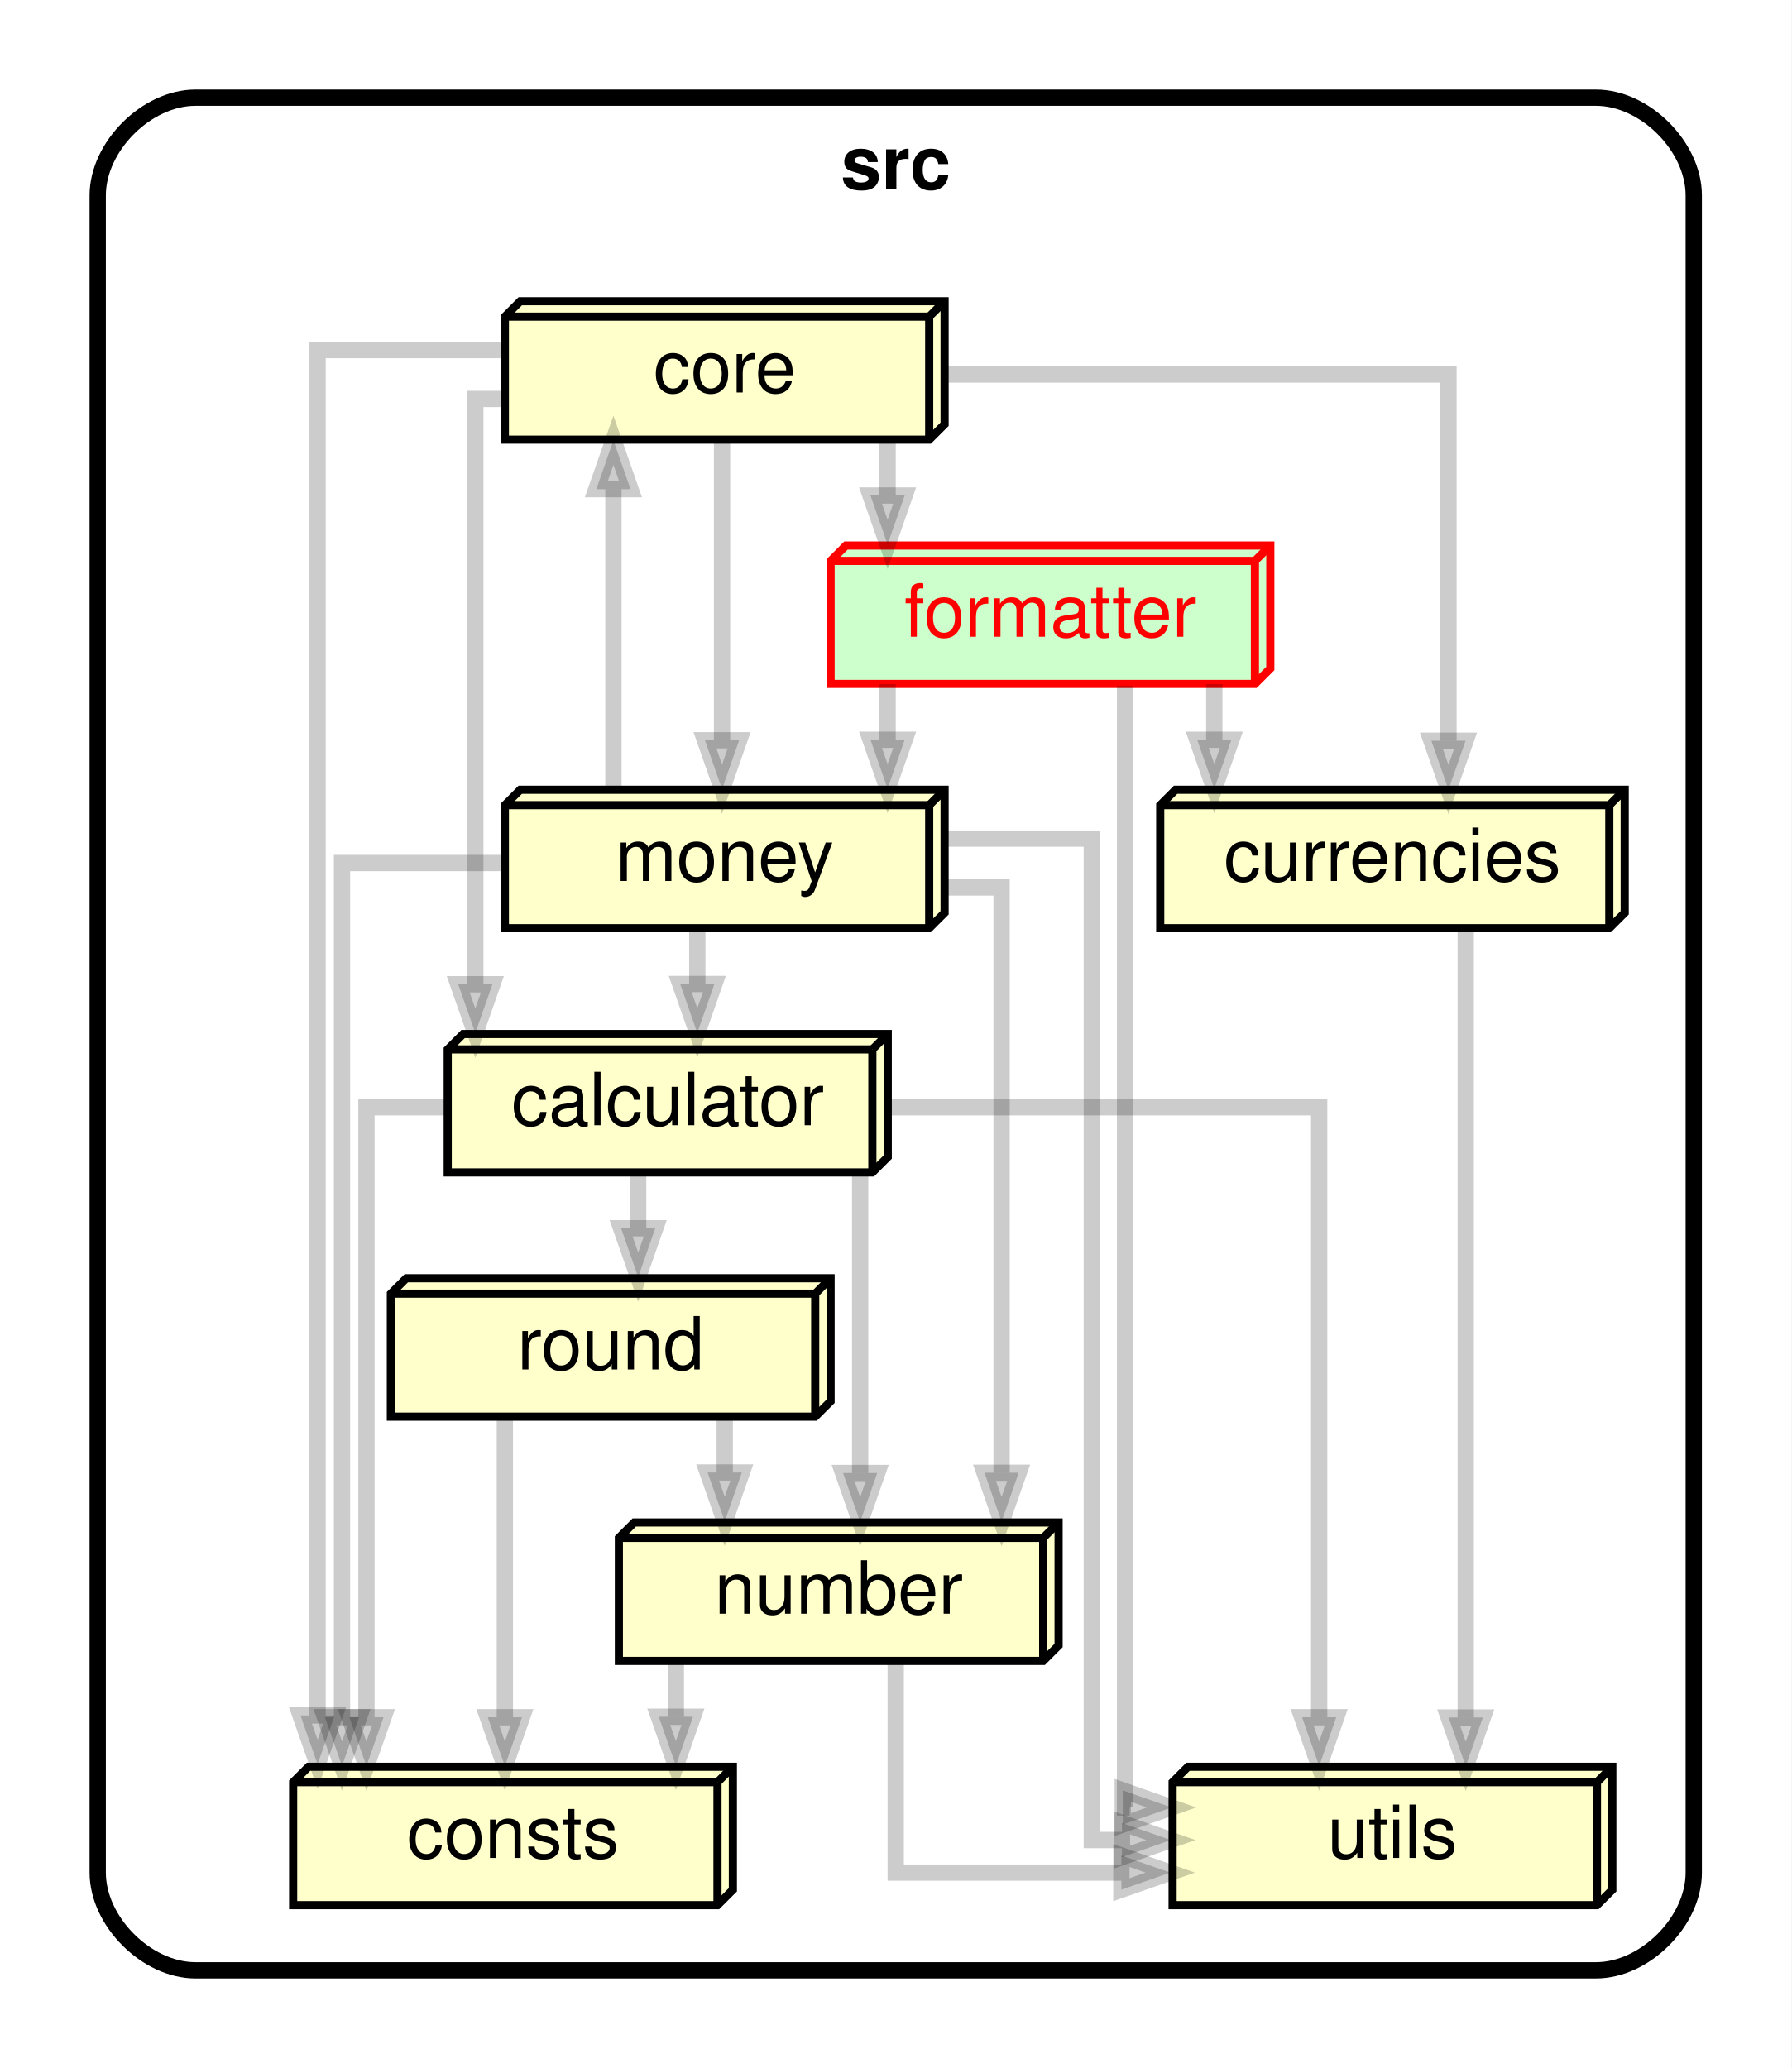
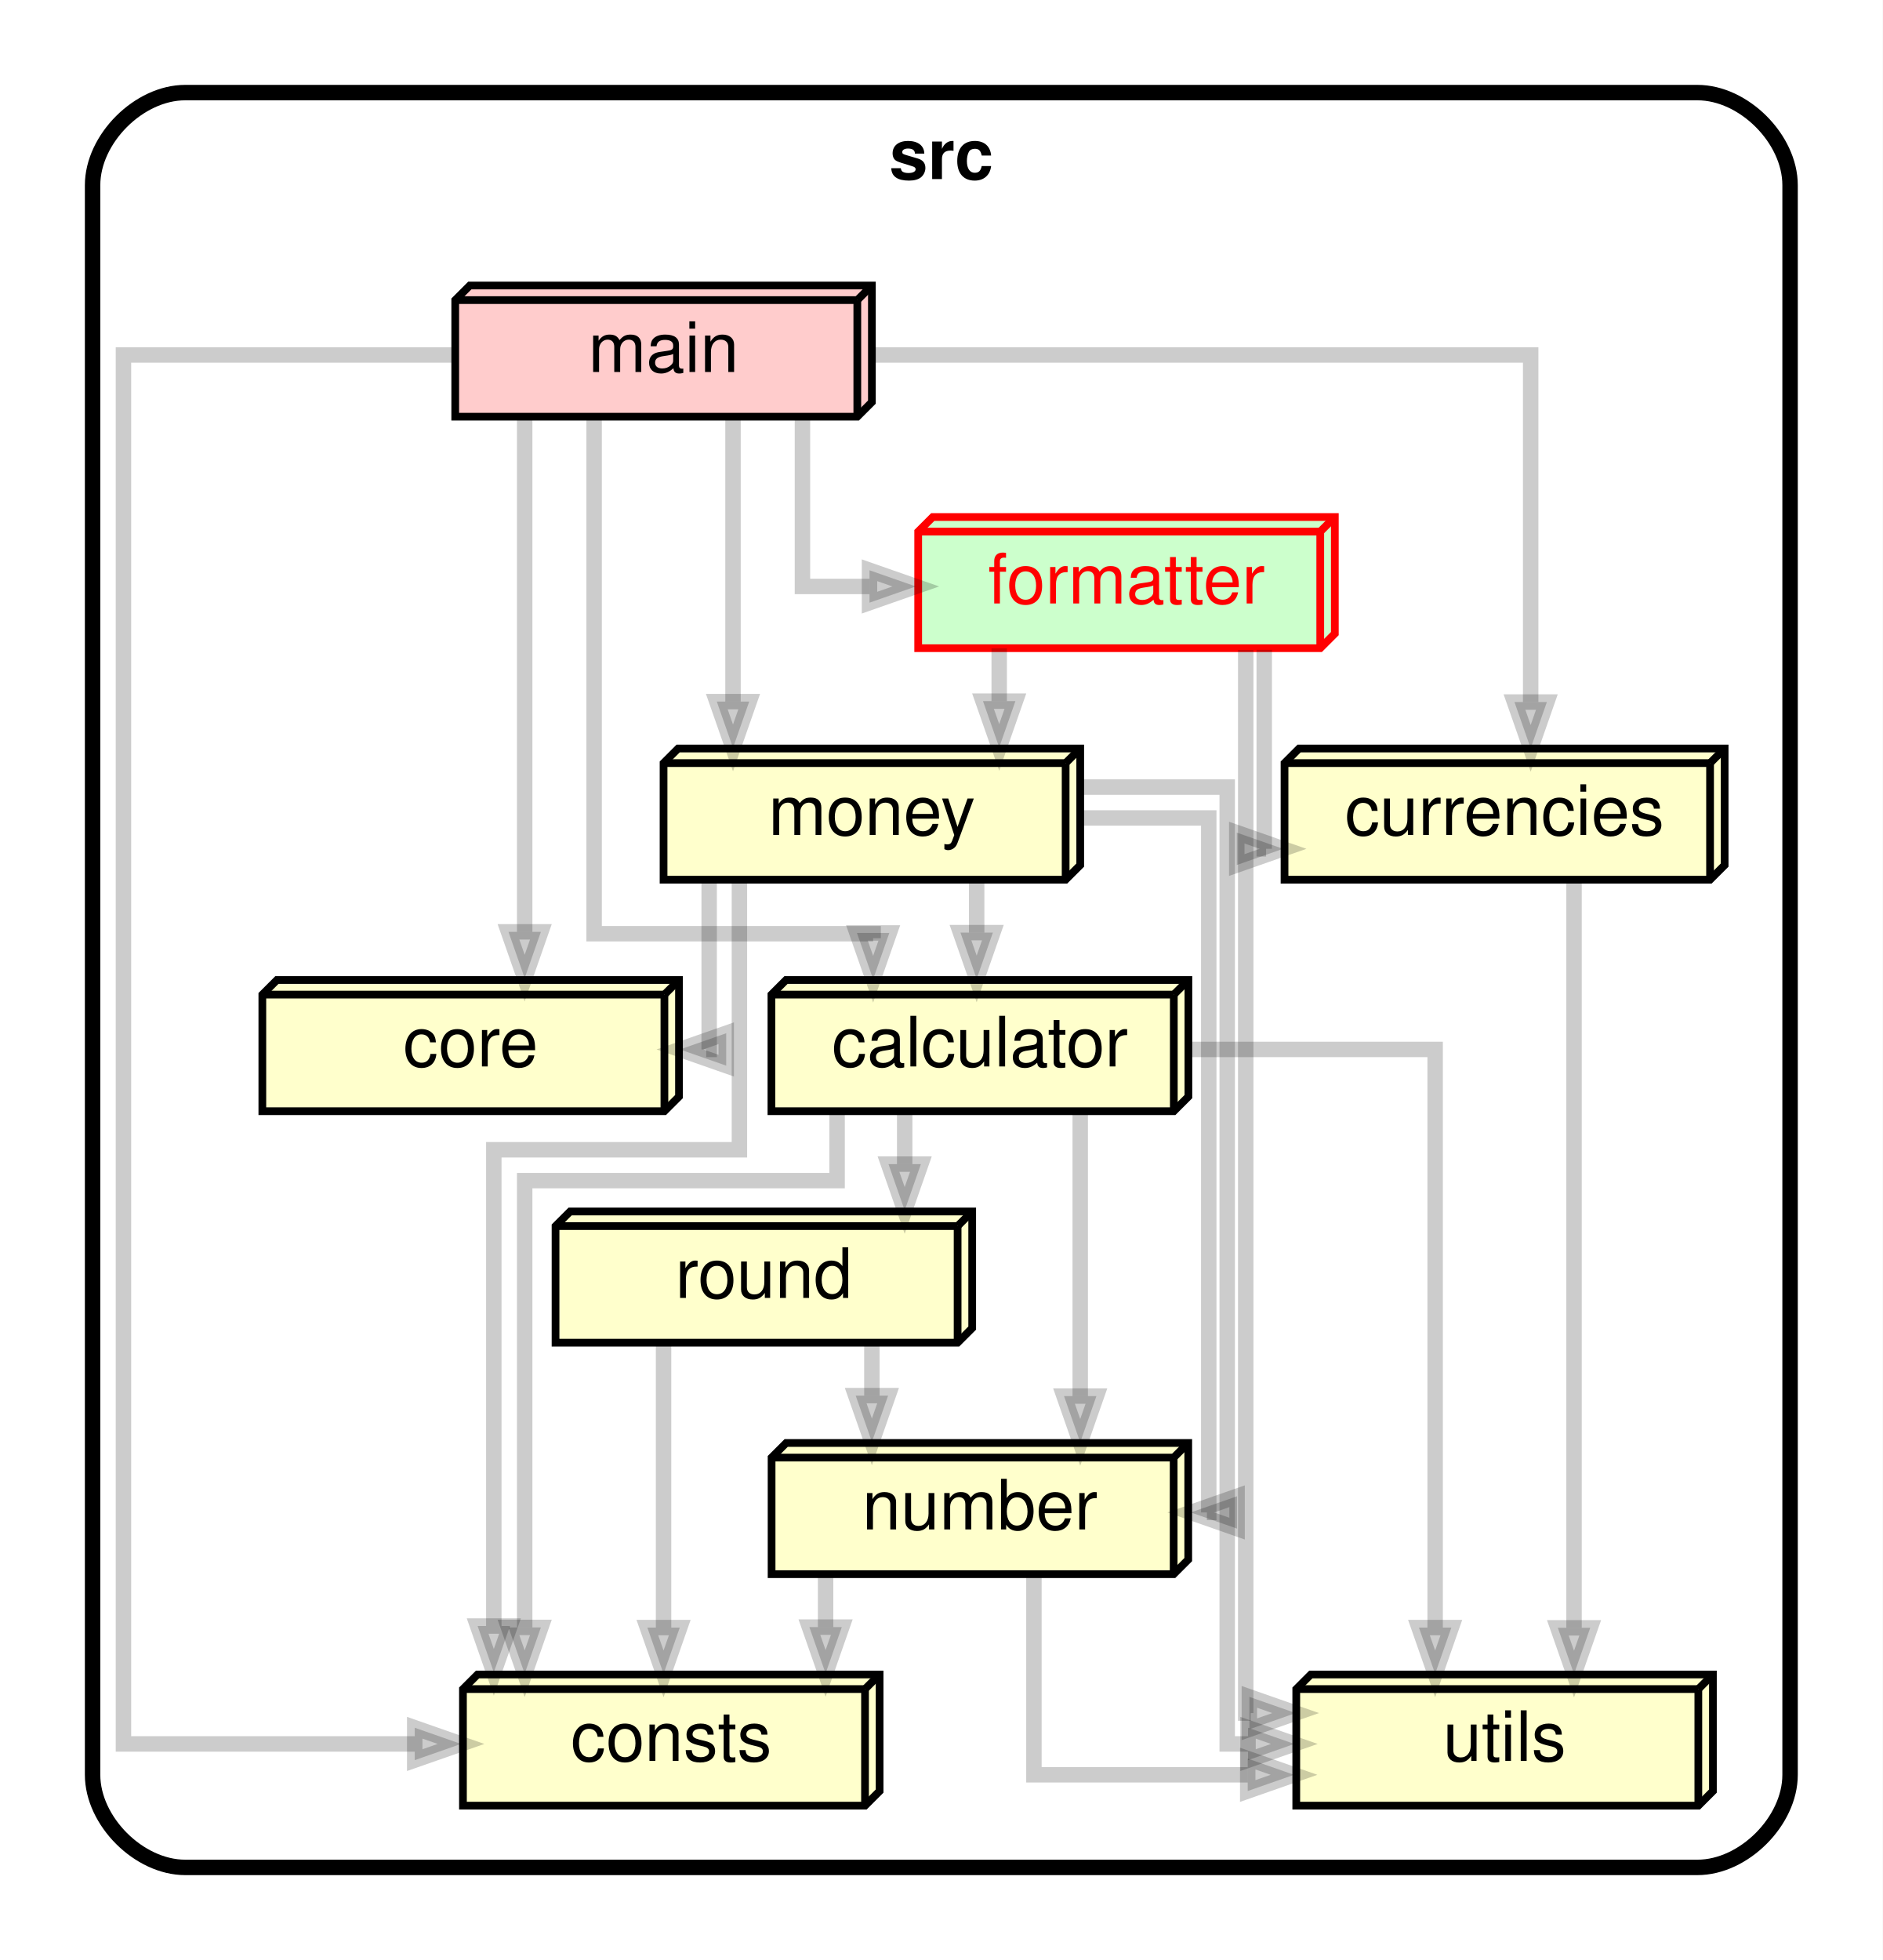
- <svg xmlns="http://www.w3.org/2000/svg" xmlns:xlink="http://www.w3.org/1999/xlink" width="220pt" height="254pt" viewBox="0.00 0.00 220.00 254.00">
+ <svg xmlns="http://www.w3.org/2000/svg" xmlns:xlink="http://www.w3.org/1999/xlink" width="244pt" height="254pt" viewBox="0.00 0.00 244.00 254.00">
  <g id="graph0" class="graph" transform="scale(1 1) rotate(0) translate(4 250)">
-     <polygon fill="white" stroke="transparent" points="-4,4 -4,-250 216,-250 216,4 -4,4" />
+     <polygon fill="white" stroke="transparent" points="-4,4 -4,-250 240,-250 240,4 -4,4" />
    <g id="clust1" class="cluster">
-       <path fill="#ffffff" stroke="black" stroke-width="2" d="M20,-8C20,-8 192,-8 192,-8 198,-8 204,-14 204,-20 204,-20 204,-226 204,-226 204,-232 198,-238 192,-238 192,-238 20,-238 20,-238 14,-238 8,-232 8,-226 8,-226 8,-20 8,-20 8,-14 14,-8 20,-8" />
-       <text text-anchor="middle" x="106" y="-226.8" font-family="Helvetica,sans-Serif" font-weight="bold" font-size="9.00">src</text>
+       <path fill="#ffffff" stroke="black" stroke-width="2" d="M20,-8C20,-8 216,-8 216,-8 222,-8 228,-14 228,-20 228,-20 228,-226 228,-226 228,-232 222,-238 216,-238 216,-238 20,-238 20,-238 14,-238 8,-232 8,-226 8,-226 8,-20 8,-20 8,-14 14,-8 20,-8" />
+       <text text-anchor="middle" x="118" y="-226.8" font-family="Helvetica,sans-Serif" font-weight="bold" font-size="9.00">src</text>
    </g>
    <g id="node1" class="node">
      <g id="a_node1">
        <a xlink:href="https://github.com/frolovdev/easy-money/blob/master/src/calculator" xlink:title="calculator">
-           <polygon fill="#ffffcc" stroke="black" points="105.02,-123 52.87,-123 50.98,-121.11 50.98,-106 103.13,-106 105.02,-107.89 105.02,-123" />
-           <polyline fill="none" stroke="black" points="103.13,-121.11 50.98,-121.11 " />
-           <polyline fill="none" stroke="black" points="103.13,-121.11 103.13,-106 " />
-           <polyline fill="none" stroke="black" points="103.13,-121.11 105.02,-123 " />
-           <text text-anchor="middle" x="78" y="-111.8" font-family="Helvetica,sans-Serif" font-size="9.00">calculator</text>
+           <polygon fill="#ffffcc" stroke="black" points="150.02,-123 97.87,-123 95.98,-121.11 95.98,-106 148.13,-106 150.02,-107.89 150.02,-123" />
+           <polyline fill="none" stroke="black" points="148.13,-121.11 95.98,-121.11 " />
+           <polyline fill="none" stroke="black" points="148.13,-121.11 148.13,-106 " />
+           <polyline fill="none" stroke="black" points="148.13,-121.11 150.02,-123 " />
+           <text text-anchor="middle" x="123" y="-111.8" font-family="Helvetica,sans-Serif" font-size="9.00">calculator</text>
        </a>
      </g>
    </g>
    <g id="node2" class="node">
      <g id="a_node2">
        <a xlink:href="https://github.com/frolovdev/easy-money/blob/master/src/consts" xlink:title="consts">
-           <polygon fill="#ffffcc" stroke="black" points="86,-33 33.89,-33 32,-31.11 32,-16 84.11,-16 86,-17.89 86,-33" />
-           <polyline fill="none" stroke="black" points="84.11,-31.11 32,-31.11 " />
-           <polyline fill="none" stroke="black" points="84.11,-31.11 84.11,-16 " />
-           <polyline fill="none" stroke="black" points="84.11,-31.11 86,-33 " />
-           <text text-anchor="middle" x="59" y="-21.8" font-family="Helvetica,sans-Serif" font-size="9.00">consts</text>
+           <polygon fill="#ffffcc" stroke="black" points="110,-33 57.89,-33 56,-31.11 56,-16 108.11,-16 110,-17.89 110,-33" />
+           <polyline fill="none" stroke="black" points="108.11,-31.11 56,-31.11 " />
+           <polyline fill="none" stroke="black" points="108.11,-31.11 108.11,-16 " />
+           <polyline fill="none" stroke="black" points="108.11,-31.11 110,-33 " />
+           <text text-anchor="middle" x="83" y="-21.8" font-family="Helvetica,sans-Serif" font-size="9.00">consts</text>
        </a>
      </g>
    </g>
    <g id="edge1" class="edge">
-       <path fill="none" stroke="#000000" stroke-width="2" stroke-opacity="0.2" d="M50.72,-114C45.18,-114 41,-114 41,-114 41,-114 41,-39.08 41,-39.08" />
-       <polygon fill="#000000" fill-opacity="0.2" stroke="#000000" stroke-width="2" stroke-opacity="0.2" points="43.1,-39.08 41,-33.08 38.9,-39.08 43.1,-39.08" />
+       <path fill="none" stroke="#000000" stroke-width="2" stroke-opacity="0.2" d="M104.49,-105.75C104.49,-101.38 104.49,-97 104.49,-97 104.49,-97 64,-97 64,-97 64,-97 64,-39.1 64,-39.1" />
+       <polygon fill="#000000" fill-opacity="0.2" stroke="#000000" stroke-width="2" stroke-opacity="0.2" points="66.1,-39.1 64,-33.1 61.9,-39.1 66.1,-39.1" />
    </g>
    <g id="node3" class="node">
      <g id="a_node3">
        <a xlink:href="https://github.com/frolovdev/easy-money/blob/master/src/utils" xlink:title="utils">
-           <polygon fill="#ffffcc" stroke="black" points="194,-33 141.89,-33 140,-31.11 140,-16 192.11,-16 194,-17.89 194,-33" />
-           <polyline fill="none" stroke="black" points="192.11,-31.11 140,-31.11 " />
-           <polyline fill="none" stroke="black" points="192.11,-31.11 192.11,-16 " />
-           <polyline fill="none" stroke="black" points="192.11,-31.11 194,-33 " />
-           <text text-anchor="middle" x="167" y="-21.8" font-family="Helvetica,sans-Serif" font-size="9.00">utils</text>
+           <polygon fill="#ffffcc" stroke="black" points="218,-33 165.89,-33 164,-31.11 164,-16 216.11,-16 218,-17.89 218,-33" />
+           <polyline fill="none" stroke="black" points="216.11,-31.11 164,-31.11 " />
+           <polyline fill="none" stroke="black" points="216.11,-31.11 216.11,-16 " />
+           <polyline fill="none" stroke="black" points="216.11,-31.11 218,-33 " />
+           <text text-anchor="middle" x="191" y="-21.8" font-family="Helvetica,sans-Serif" font-size="9.00">utils</text>
        </a>
      </g>
    </g>
    <g id="edge2" class="edge">
-       <path fill="none" stroke="#000000" stroke-width="2" stroke-opacity="0.2" d="M105.08,-114C128.29,-114 158,-114 158,-114 158,-114 158,-39.08 158,-39.08" />
-       <polygon fill="#000000" fill-opacity="0.2" stroke="#000000" stroke-width="2" stroke-opacity="0.2" points="160.1,-39.08 158,-33.08 155.9,-39.08 160.1,-39.08" />
+       <path fill="none" stroke="#000000" stroke-width="2" stroke-opacity="0.2" d="M150.08,-114C165.59,-114 182,-114 182,-114 182,-114 182,-39.08 182,-39.08" />
+       <polygon fill="#000000" fill-opacity="0.2" stroke="#000000" stroke-width="2" stroke-opacity="0.2" points="184.1,-39.08 182,-33.08 179.9,-39.08 184.1,-39.08" />
    </g>
    <g id="node4" class="node">
      <g id="a_node4">
        <a xlink:href="https://github.com/frolovdev/easy-money/blob/master/src/number" xlink:title="number">
-           <polygon fill="#ffffcc" stroke="black" points="126,-63 73.89,-63 72,-61.11 72,-46 124.11,-46 126,-47.89 126,-63" />
-           <polyline fill="none" stroke="black" points="124.11,-61.11 72,-61.11 " />
-           <polyline fill="none" stroke="black" points="124.11,-61.11 124.11,-46 " />
-           <polyline fill="none" stroke="black" points="124.11,-61.11 126,-63 " />
-           <text text-anchor="middle" x="99" y="-51.8" font-family="Helvetica,sans-Serif" font-size="9.00">number</text>
+           <polygon fill="#ffffcc" stroke="black" points="150,-63 97.89,-63 96,-61.11 96,-46 148.11,-46 150,-47.89 150,-63" />
+           <polyline fill="none" stroke="black" points="148.11,-61.11 96,-61.11 " />
+           <polyline fill="none" stroke="black" points="148.11,-61.11 148.11,-46 " />
+           <polyline fill="none" stroke="black" points="148.11,-61.11 150,-63 " />
+           <text text-anchor="middle" x="123" y="-51.8" font-family="Helvetica,sans-Serif" font-size="9.00">number</text>
        </a>
      </g>
    </g>
    <g id="edge3" class="edge">
-       <path fill="none" stroke="#000000" stroke-width="2" stroke-opacity="0.2" d="M101.63,-105.9C101.63,-105.9 101.63,-69.08 101.63,-69.08" />
-       <polygon fill="#000000" fill-opacity="0.2" stroke="#000000" stroke-width="2" stroke-opacity="0.2" points="103.73,-69.08 101.63,-63.08 99.53,-69.08 103.73,-69.08" />
+       <path fill="none" stroke="#000000" stroke-width="2" stroke-opacity="0.2" d="M136,-105.9C136,-105.9 136,-69.08 136,-69.08" />
+       <polygon fill="#000000" fill-opacity="0.2" stroke="#000000" stroke-width="2" stroke-opacity="0.2" points="138.1,-69.08 136,-63.08 133.9,-69.08 138.1,-69.08" />
    </g>
    <g id="node5" class="node">
      <g id="a_node5">
        <a xlink:href="https://github.com/frolovdev/easy-money/blob/master/src/round" xlink:title="round">
-           <polygon fill="#ffffcc" stroke="black" points="98,-93 45.89,-93 44,-91.11 44,-76 96.11,-76 98,-77.89 98,-93" />
-           <polyline fill="none" stroke="black" points="96.11,-91.11 44,-91.11 " />
-           <polyline fill="none" stroke="black" points="96.11,-91.11 96.11,-76 " />
-           <polyline fill="none" stroke="black" points="96.11,-91.11 98,-93 " />
-           <text text-anchor="middle" x="71" y="-81.8" font-family="Helvetica,sans-Serif" font-size="9.00">round</text>
+           <polygon fill="#ffffcc" stroke="black" points="122,-93 69.89,-93 68,-91.11 68,-76 120.11,-76 122,-77.89 122,-93" />
+           <polyline fill="none" stroke="black" points="120.11,-91.11 68,-91.11 " />
+           <polyline fill="none" stroke="black" points="120.11,-91.11 120.11,-76 " />
+           <polyline fill="none" stroke="black" points="120.11,-91.11 122,-93 " />
+           <text text-anchor="middle" x="95" y="-81.8" font-family="Helvetica,sans-Serif" font-size="9.00">round</text>
        </a>
      </g>
    </g>
    <g id="edge4" class="edge">
-       <path fill="none" stroke="#000000" stroke-width="2" stroke-opacity="0.2" d="M74.37,-105.98C74.37,-105.98 74.37,-99.14 74.37,-99.14" />
-       <polygon fill="#000000" fill-opacity="0.2" stroke="#000000" stroke-width="2" stroke-opacity="0.2" points="76.47,-99.14 74.37,-93.14 72.27,-99.14 76.47,-99.14" />
-     </g>
-     <g id="edge19" class="edge">
-       <path fill="none" stroke="#000000" stroke-width="2" stroke-opacity="0.2" d="M79,-45.98C79,-45.98 79,-39.14 79,-39.14" />
-       <polygon fill="#000000" fill-opacity="0.2" stroke="#000000" stroke-width="2" stroke-opacity="0.2" points="81.1,-39.14 79,-33.14 76.9,-39.14 81.1,-39.14" />
+       <path fill="none" stroke="#000000" stroke-width="2" stroke-opacity="0.2" d="M113.25,-105.98C113.25,-105.98 113.25,-99.14 113.25,-99.14" />
+       <polygon fill="#000000" fill-opacity="0.2" stroke="#000000" stroke-width="2" stroke-opacity="0.2" points="115.35,-99.14 113.25,-93.14 111.15,-99.14 115.35,-99.14" />
    </g>
    <g id="edge20" class="edge">
-       <path fill="none" stroke="#000000" stroke-width="2" stroke-opacity="0.2" d="M106,-45.79C106,-35.57 106,-20 106,-20 106,-20 133.71,-20 133.71,-20" />
-       <polygon fill="#000000" fill-opacity="0.2" stroke="#000000" stroke-width="2" stroke-opacity="0.2" points="133.71,-22.1 139.71,-20 133.71,-17.9 133.71,-22.1" />
+       <path fill="none" stroke="#000000" stroke-width="2" stroke-opacity="0.2" d="M103,-45.98C103,-45.98 103,-39.14 103,-39.14" />
+       <polygon fill="#000000" fill-opacity="0.2" stroke="#000000" stroke-width="2" stroke-opacity="0.2" points="105.1,-39.14 103,-33.14 100.9,-39.14 105.1,-39.14" />
    </g>
    <g id="edge21" class="edge">
-       <path fill="none" stroke="#000000" stroke-width="2" stroke-opacity="0.2" d="M58,-75.9C58,-75.9 58,-39.08 58,-39.08" />
-       <polygon fill="#000000" fill-opacity="0.2" stroke="#000000" stroke-width="2" stroke-opacity="0.2" points="60.1,-39.08 58,-33.08 55.9,-39.08 60.1,-39.08" />
+       <path fill="none" stroke="#000000" stroke-width="2" stroke-opacity="0.2" d="M130,-45.79C130,-35.57 130,-20 130,-20 130,-20 157.71,-20 157.71,-20" />
+       <polygon fill="#000000" fill-opacity="0.2" stroke="#000000" stroke-width="2" stroke-opacity="0.2" points="157.71,-22.1 163.71,-20 157.71,-17.9 157.71,-22.1" />
    </g>
    <g id="edge22" class="edge">
-       <path fill="none" stroke="#000000" stroke-width="2" stroke-opacity="0.2" d="M85,-75.98C85,-75.98 85,-69.14 85,-69.14" />
-       <polygon fill="#000000" fill-opacity="0.2" stroke="#000000" stroke-width="2" stroke-opacity="0.2" points="87.1,-69.14 85,-63.14 82.9,-69.14 87.1,-69.14" />
+       <path fill="none" stroke="#000000" stroke-width="2" stroke-opacity="0.2" d="M82,-75.9C82,-75.9 82,-39.08 82,-39.08" />
+       <polygon fill="#000000" fill-opacity="0.2" stroke="#000000" stroke-width="2" stroke-opacity="0.2" points="84.1,-39.08 82,-33.08 79.9,-39.08 84.1,-39.08" />
+     </g>
+     <g id="edge23" class="edge">
+       <path fill="none" stroke="#000000" stroke-width="2" stroke-opacity="0.2" d="M109,-75.98C109,-75.98 109,-69.14 109,-69.14" />
+       <polygon fill="#000000" fill-opacity="0.2" stroke="#000000" stroke-width="2" stroke-opacity="0.2" points="111.1,-69.14 109,-63.14 106.9,-69.14 111.1,-69.14" />
    </g>
    <g id="node6" class="node">
      <g id="a_node6">
        <a xlink:href="https://github.com/frolovdev/easy-money/blob/master/src/core" xlink:title="core">
-           <polygon fill="#ffffcc" stroke="black" points="112,-213 59.89,-213 58,-211.11 58,-196 110.11,-196 112,-197.89 112,-213" />
-           <polyline fill="none" stroke="black" points="110.11,-211.11 58,-211.11 " />
-           <polyline fill="none" stroke="black" points="110.11,-211.11 110.11,-196 " />
-           <polyline fill="none" stroke="black" points="110.11,-211.11 112,-213 " />
-           <text text-anchor="middle" x="85" y="-201.8" font-family="Helvetica,sans-Serif" font-size="9.00">core</text>
-         </a>
-       </g>
-     </g>
-     <g id="edge5" class="edge">
-       <path fill="none" stroke="#000000" stroke-width="2" stroke-opacity="0.2" d="M57.65,-201C55.63,-201 54.37,-201 54.37,-201 54.37,-201 54.37,-129.11 54.37,-129.11" />
-       <polygon fill="#000000" fill-opacity="0.2" stroke="#000000" stroke-width="2" stroke-opacity="0.2" points="56.47,-129.11 54.37,-123.11 52.27,-129.11 56.47,-129.11" />
-     </g>
-     <g id="edge6" class="edge">
-       <path fill="none" stroke="#000000" stroke-width="2" stroke-opacity="0.2" d="M57.95,-207C46.17,-207 35,-207 35,-207 35,-207 35,-39.3 35,-39.3" />
-       <polygon fill="#000000" fill-opacity="0.2" stroke="#000000" stroke-width="2" stroke-opacity="0.2" points="37.1,-39.3 35,-33.3 32.9,-39.3 37.1,-39.3" />
+           <polygon fill="#ffffcc" stroke="black" points="84,-123 31.89,-123 30,-121.11 30,-106 82.11,-106 84,-107.89 84,-123" />
+           <polyline fill="none" stroke="black" points="82.11,-121.11 30,-121.11 " />
+           <polyline fill="none" stroke="black" points="82.11,-121.11 82.11,-106 " />
+           <polyline fill="none" stroke="black" points="82.11,-121.11 84,-123 " />
+           <text text-anchor="middle" x="57" y="-111.8" font-family="Helvetica,sans-Serif" font-size="9.00">core</text>
+         </a>
+       </g>
    </g>
    <g id="node7" class="node">
      <g id="a_node7">
        <a xlink:href="https://github.com/frolovdev/easy-money/blob/master/src/currencies" xlink:title="currencies">
-           <polygon fill="#ffffcc" stroke="black" points="195.52,-153 140.37,-153 138.48,-151.11 138.48,-136 193.63,-136 195.52,-137.89 195.52,-153" />
-           <polyline fill="none" stroke="black" points="193.63,-151.11 138.48,-151.11 " />
-           <polyline fill="none" stroke="black" points="193.63,-151.11 193.63,-136 " />
-           <polyline fill="none" stroke="black" points="193.63,-151.11 195.52,-153 " />
-           <text text-anchor="middle" x="167" y="-141.8" font-family="Helvetica,sans-Serif" font-size="9.00">currencies</text>
-         </a>
-       </g>
-     </g>
-     <g id="edge7" class="edge">
-       <path fill="none" stroke="#000000" stroke-width="2" stroke-opacity="0.2" d="M112.15,-204C138.29,-204 173.88,-204 173.88,-204 173.88,-204 173.88,-159.02 173.88,-159.02" />
-       <polygon fill="#000000" fill-opacity="0.2" stroke="#000000" stroke-width="2" stroke-opacity="0.2" points="175.98,-159.02 173.88,-153.02 171.78,-159.02 175.98,-159.02" />
+           <polygon fill="#ffffcc" stroke="black" points="219.52,-153 164.37,-153 162.48,-151.11 162.48,-136 217.63,-136 219.52,-137.89 219.52,-153" />
+           <polyline fill="none" stroke="black" points="217.63,-151.11 162.48,-151.11 " />
+           <polyline fill="none" stroke="black" points="217.63,-151.11 217.63,-136 " />
+           <polyline fill="none" stroke="black" points="217.63,-151.11 219.52,-153 " />
+           <text text-anchor="middle" x="191" y="-141.8" font-family="Helvetica,sans-Serif" font-size="9.00">currencies</text>
+         </a>
+       </g>
+     </g>
+     <g id="edge5" class="edge">
+       <path fill="none" stroke="#000000" stroke-width="2" stroke-opacity="0.2" d="M200,-135.87C200,-135.87 200,-39.05 200,-39.05" />
+       <polygon fill="#000000" fill-opacity="0.2" stroke="#000000" stroke-width="2" stroke-opacity="0.2" points="202.1,-39.05 200,-33.05 197.9,-39.05 202.1,-39.05" />
    </g>
    <g id="node8" class="node">
      <g id="a_node8">
        <a xlink:href="https://github.com/frolovdev/easy-money/blob/master/src/formatter" xlink:title="no-orphans">
-           <polygon fill="#ccffcc" stroke="red" points="152,-183 99.89,-183 98,-181.11 98,-166 150.11,-166 152,-167.89 152,-183" />
-           <polyline fill="none" stroke="red" points="150.11,-181.11 98,-181.11 " />
-           <polyline fill="none" stroke="red" points="150.11,-181.11 150.11,-166 " />
-           <polyline fill="none" stroke="red" points="150.11,-181.11 152,-183 " />
-           <text text-anchor="middle" x="125" y="-171.8" font-family="Helvetica,sans-Serif" font-size="9.00" fill="red">formatter</text>
-         </a>
-       </g>
+           <polygon fill="#ccffcc" stroke="red" points="169,-183 116.89,-183 115,-181.11 115,-166 167.11,-166 169,-167.89 169,-183" />
+           <polyline fill="none" stroke="red" points="167.11,-181.11 115,-181.11 " />
+           <polyline fill="none" stroke="red" points="167.11,-181.11 167.11,-166 " />
+           <polyline fill="none" stroke="red" points="167.11,-181.11 169,-183 " />
+           <text text-anchor="middle" x="142" y="-171.8" font-family="Helvetica,sans-Serif" font-size="9.00" fill="red">formatter</text>
+         </a>
+       </g>
+     </g>
+     <g id="edge7" class="edge">
+       <path fill="none" stroke="#000000" stroke-width="2" stroke-opacity="0.2" d="M157.45,-165.77C157.45,-134.24 157.45,-28 157.45,-28 157.45,-28 158.1,-28 158.1,-28" />
+       <polygon fill="#000000" fill-opacity="0.2" stroke="#000000" stroke-width="2" stroke-opacity="0.2" points="157.92,-30.1 163.92,-28 157.92,-25.9 157.92,-30.1" />
    </g>
    <g id="edge8" class="edge">
-       <path fill="none" stroke="#000000" stroke-width="2" stroke-opacity="0.2" d="M105,-195.98C105,-195.98 105,-189.14 105,-189.14" />
-       <polygon fill="#000000" fill-opacity="0.2" stroke="#000000" stroke-width="2" stroke-opacity="0.2" points="107.1,-189.14 105,-183.14 102.9,-189.14 107.1,-189.14" />
+       <path fill="none" stroke="#000000" stroke-width="2" stroke-opacity="0.2" d="M159.85,-165.79C159.85,-155.57 159.85,-140 159.85,-140 159.85,-140 160.09,-140 160.09,-140" />
+       <polygon fill="#000000" fill-opacity="0.2" stroke="#000000" stroke-width="2" stroke-opacity="0.2" points="156.29,-142.1 162.29,-140 156.29,-137.9 156.29,-142.1" />
    </g>
    <g id="node9" class="node">
      <g id="a_node9">
        <a xlink:href="https://github.com/frolovdev/easy-money/blob/master/src/money" xlink:title="money">
-           <polygon fill="#ffffcc" stroke="black" points="112,-153 59.89,-153 58,-151.11 58,-136 110.11,-136 112,-137.89 112,-153" />
-           <polyline fill="none" stroke="black" points="110.11,-151.11 58,-151.11 " />
-           <polyline fill="none" stroke="black" points="110.11,-151.11 110.11,-136 " />
-           <polyline fill="none" stroke="black" points="110.11,-151.11 112,-153 " />
-           <text text-anchor="middle" x="85" y="-141.8" font-family="Helvetica,sans-Serif" font-size="9.00">money</text>
+           <polygon fill="#ffffcc" stroke="black" points="136,-153 83.89,-153 82,-151.11 82,-136 134.11,-136 136,-137.89 136,-153" />
+           <polyline fill="none" stroke="black" points="134.11,-151.11 82,-151.11 " />
+           <polyline fill="none" stroke="black" points="134.11,-151.11 134.11,-136 " />
+           <polyline fill="none" stroke="black" points="134.11,-151.11 136,-153 " />
+           <text text-anchor="middle" x="109" y="-141.8" font-family="Helvetica,sans-Serif" font-size="9.00">money</text>
+         </a>
+       </g>
+     </g>
+     <g id="edge6" class="edge">
+       <path fill="none" stroke="#000000" stroke-width="2" stroke-opacity="0.2" d="M125.5,-165.98C125.5,-165.98 125.5,-159.14 125.5,-159.14" />
+       <polygon fill="#000000" fill-opacity="0.2" stroke="#000000" stroke-width="2" stroke-opacity="0.2" points="127.6,-159.14 125.5,-153.14 123.4,-159.14 127.6,-159.14" />
+     </g>
+     <g id="edge15" class="edge">
+       <path fill="none" stroke="#000000" stroke-width="2" stroke-opacity="0.2" d="M122.58,-135.98C122.58,-135.98 122.58,-129.14 122.58,-129.14" />
+       <polygon fill="#000000" fill-opacity="0.2" stroke="#000000" stroke-width="2" stroke-opacity="0.2" points="124.68,-129.14 122.58,-123.14 120.48,-129.14 124.68,-129.14" />
+     </g>
+     <g id="edge16" class="edge">
+       <path fill="none" stroke="#000000" stroke-width="2" stroke-opacity="0.2" d="M91.83,-135.7C91.83,-122.99 91.83,-101 91.83,-101 91.83,-101 60,-101 60,-101 60,-101 60,-39.28 60,-39.28" />
+       <polygon fill="#000000" fill-opacity="0.2" stroke="#000000" stroke-width="2" stroke-opacity="0.2" points="62.1,-39.28 60,-33.28 57.9,-39.28 62.1,-39.28" />
+     </g>
+     <g id="edge19" class="edge">
+       <path fill="none" stroke="#000000" stroke-width="2" stroke-opacity="0.2" d="M136.06,-148C146.08,-148 155.05,-148 155.05,-148 155.05,-148 155.05,-24 155.05,-24 155.05,-24 157.75,-24 157.75,-24" />
+       <polygon fill="#000000" fill-opacity="0.2" stroke="#000000" stroke-width="2" stroke-opacity="0.2" points="157.75,-26.1 163.75,-24 157.75,-21.9 157.75,-26.1" />
+     </g>
+     <g id="edge18" class="edge">
+       <path fill="none" stroke="#000000" stroke-width="2" stroke-opacity="0.2" d="M136.4,-144C145.17,-144 152.66,-144 152.66,-144 152.66,-144 152.66,-54 152.66,-54 152.66,-54 152.42,-54 152.42,-54" />
+       <polygon fill="#000000" fill-opacity="0.2" stroke="#000000" stroke-width="2" stroke-opacity="0.2" points="156.33,-51.9 150.33,-54 156.33,-56.1 156.33,-51.9" />
+     </g>
+     <g id="edge17" class="edge">
+       <path fill="none" stroke="#000000" stroke-width="2" stroke-opacity="0.2" d="M87.91,-135.84C87.91,-126.82 87.91,-114 87.91,-114 87.91,-114 87.53,-114 87.53,-114" />
+       <polygon fill="#000000" fill-opacity="0.2" stroke="#000000" stroke-width="2" stroke-opacity="0.2" points="90.12,-111.9 84.12,-114 90.12,-116.1 90.12,-111.9" />
+     </g>
+     <g id="node10" class="node">
+       <g id="a_node10">
+         <a xlink:href="https://github.com/frolovdev/easy-money/blob/master/src/main" xlink:title="main">
+           <polygon fill="#ffcccc" stroke="black" points="109,-213 56.89,-213 55,-211.11 55,-196 107.11,-196 109,-197.89 109,-213" />
+           <polyline fill="none" stroke="black" points="107.11,-211.11 55,-211.11 " />
+           <polyline fill="none" stroke="black" points="107.11,-211.11 107.11,-196 " />
+           <polyline fill="none" stroke="black" points="107.11,-211.11 109,-213 " />
+           <text text-anchor="middle" x="82" y="-201.8" font-family="Helvetica,sans-Serif" font-size="9.00">main</text>
        </a>
      </g>
    </g>
    <g id="edge9" class="edge">
-       <path fill="none" stroke="#000000" stroke-width="2" stroke-opacity="0.2" d="M84.67,-195.9C84.67,-195.9 84.67,-159.08 84.67,-159.08" />
-       <polygon fill="#000000" fill-opacity="0.2" stroke="#000000" stroke-width="2" stroke-opacity="0.2" points="86.77,-159.08 84.67,-153.08 82.57,-159.08 86.77,-159.08" />
+       <path fill="none" stroke="#000000" stroke-width="2" stroke-opacity="0.2" d="M73,-195.84C73,-176.01 73,-129 73,-129 73,-129 109.16,-129 109.16,-129 109.16,-129 109.16,-128.41 109.16,-128.41" />
+       <polygon fill="#000000" fill-opacity="0.2" stroke="#000000" stroke-width="2" stroke-opacity="0.2" points="111.26,-129.1 109.16,-123.1 107.06,-129.1 111.26,-129.1" />
    </g>
    <g id="edge10" class="edge">
-       <path fill="none" stroke="#000000" stroke-width="2" stroke-opacity="0.2" d="M176,-135.87C176,-135.87 176,-39.05 176,-39.05" />
-       <polygon fill="#000000" fill-opacity="0.2" stroke="#000000" stroke-width="2" stroke-opacity="0.2" points="178.1,-39.05 176,-33.05 173.9,-39.05 178.1,-39.05" />
+       <path fill="none" stroke="#000000" stroke-width="2" stroke-opacity="0.2" d="M54.74,-204C35.08,-204 12,-204 12,-204 12,-204 12,-24 12,-24 12,-24 49.75,-24 49.75,-24" />
+       <polygon fill="#000000" fill-opacity="0.2" stroke="#000000" stroke-width="2" stroke-opacity="0.2" points="49.75,-26.1 55.75,-24 49.75,-21.9 49.75,-26.1" />
+     </g>
+     <g id="edge11" class="edge">
+       <path fill="none" stroke="#000000" stroke-width="2" stroke-opacity="0.2" d="M64,-195.87C64,-195.87 64,-129.24 64,-129.24" />
+       <polygon fill="#000000" fill-opacity="0.2" stroke="#000000" stroke-width="2" stroke-opacity="0.2" points="66.1,-129.24 64,-123.24 61.9,-129.24 66.1,-129.24" />
+     </g>
+     <g id="edge12" class="edge">
+       <path fill="none" stroke="#000000" stroke-width="2" stroke-opacity="0.2" d="M109.2,-204C142.46,-204 194.38,-204 194.38,-204 194.38,-204 194.38,-159.02 194.38,-159.02" />
+       <polygon fill="#000000" fill-opacity="0.2" stroke="#000000" stroke-width="2" stroke-opacity="0.2" points="196.48,-159.02 194.38,-153.02 192.28,-159.02 196.48,-159.02" />
    </g>
    <g id="edge13" class="edge">
-       <path fill="none" stroke="#000000" stroke-width="2" stroke-opacity="0.2" d="M134.16,-165.77C134.16,-134.24 134.16,-28 134.16,-28 134.16,-28 134.73,-28 134.73,-28" />
-       <polygon fill="#000000" fill-opacity="0.2" stroke="#000000" stroke-width="2" stroke-opacity="0.2" points="133.88,-30.1 139.88,-28 133.88,-25.9 133.88,-30.1" />
-     </g>
-     <g id="edge11" class="edge">
-       <path fill="none" stroke="#000000" stroke-width="2" stroke-opacity="0.2" d="M145.12,-165.98C145.12,-165.98 145.12,-159.14 145.12,-159.14" />
-       <polygon fill="#000000" fill-opacity="0.2" stroke="#000000" stroke-width="2" stroke-opacity="0.2" points="147.22,-159.14 145.12,-153.14 143.02,-159.14 147.22,-159.14" />
-     </g>
-     <g id="edge12" class="edge">
-       <path fill="none" stroke="#000000" stroke-width="2" stroke-opacity="0.2" d="M105,-165.98C105,-165.98 105,-159.14 105,-159.14" />
-       <polygon fill="#000000" fill-opacity="0.2" stroke="#000000" stroke-width="2" stroke-opacity="0.2" points="107.1,-159.14 105,-153.14 102.9,-159.14 107.1,-159.14" />
+       <path fill="none" stroke="#000000" stroke-width="2" stroke-opacity="0.2" d="M100,-195.84C100,-186.82 100,-174 100,-174 100,-174 108.69,-174 108.69,-174" />
+       <polygon fill="#000000" fill-opacity="0.2" stroke="#000000" stroke-width="2" stroke-opacity="0.2" points="108.69,-176.1 114.69,-174 108.69,-171.9 108.69,-176.1" />
    </g>
    <g id="edge14" class="edge">
-       <path fill="none" stroke="#000000" stroke-width="2" stroke-opacity="0.2" d="M81.63,-135.98C81.63,-135.98 81.63,-129.14 81.63,-129.14" />
-       <polygon fill="#000000" fill-opacity="0.2" stroke="#000000" stroke-width="2" stroke-opacity="0.2" points="83.73,-129.14 81.63,-123.14 79.53,-129.14 83.73,-129.14" />
-     </g>
-     <g id="edge15" class="edge">
-       <path fill="none" stroke="#000000" stroke-width="2" stroke-opacity="0.2" d="M57.93,-144C47.48,-144 38,-144 38,-144 38,-144 38,-39.09 38,-39.09" />
-       <polygon fill="#000000" fill-opacity="0.2" stroke="#000000" stroke-width="2" stroke-opacity="0.2" points="40.1,-39.09 38,-33.09 35.9,-39.09 40.1,-39.09" />
-     </g>
-     <g id="edge18" class="edge">
-       <path fill="none" stroke="#000000" stroke-width="2" stroke-opacity="0.2" d="M112,-147C121.61,-147 130.08,-147 130.08,-147 130.08,-147 130.08,-24 130.08,-24 130.08,-24 133.78,-24 133.78,-24" />
-       <polygon fill="#000000" fill-opacity="0.2" stroke="#000000" stroke-width="2" stroke-opacity="0.2" points="133.78,-26.1 139.78,-24 133.78,-21.9 133.78,-26.1" />
-     </g>
-     <g id="edge17" class="edge">
-       <path fill="none" stroke="#000000" stroke-width="2" stroke-opacity="0.2" d="M112.12,-141C116.16,-141 119,-141 119,-141 119,-141 119,-69.11 119,-69.11" />
-       <polygon fill="#000000" fill-opacity="0.2" stroke="#000000" stroke-width="2" stroke-opacity="0.2" points="121.1,-69.11 119,-63.11 116.9,-69.11 121.1,-69.11" />
-     </g>
-     <g id="edge16" class="edge">
-       <path fill="none" stroke="#000000" stroke-width="2" stroke-opacity="0.2" d="M71.33,-153.1C71.33,-153.1 71.33,-189.92 71.33,-189.92" />
-       <polygon fill="#000000" fill-opacity="0.2" stroke="#000000" stroke-width="2" stroke-opacity="0.2" points="69.23,-189.92 71.33,-195.92 73.43,-189.92 69.23,-189.92" />
+       <path fill="none" stroke="#000000" stroke-width="2" stroke-opacity="0.2" d="M91,-195.9C91,-195.9 91,-159.08 91,-159.08" />
+       <polygon fill="#000000" fill-opacity="0.2" stroke="#000000" stroke-width="2" stroke-opacity="0.2" points="93.1,-159.08 91,-153.08 88.9,-159.08 93.1,-159.08" />
    </g>
  </g>
</svg>
